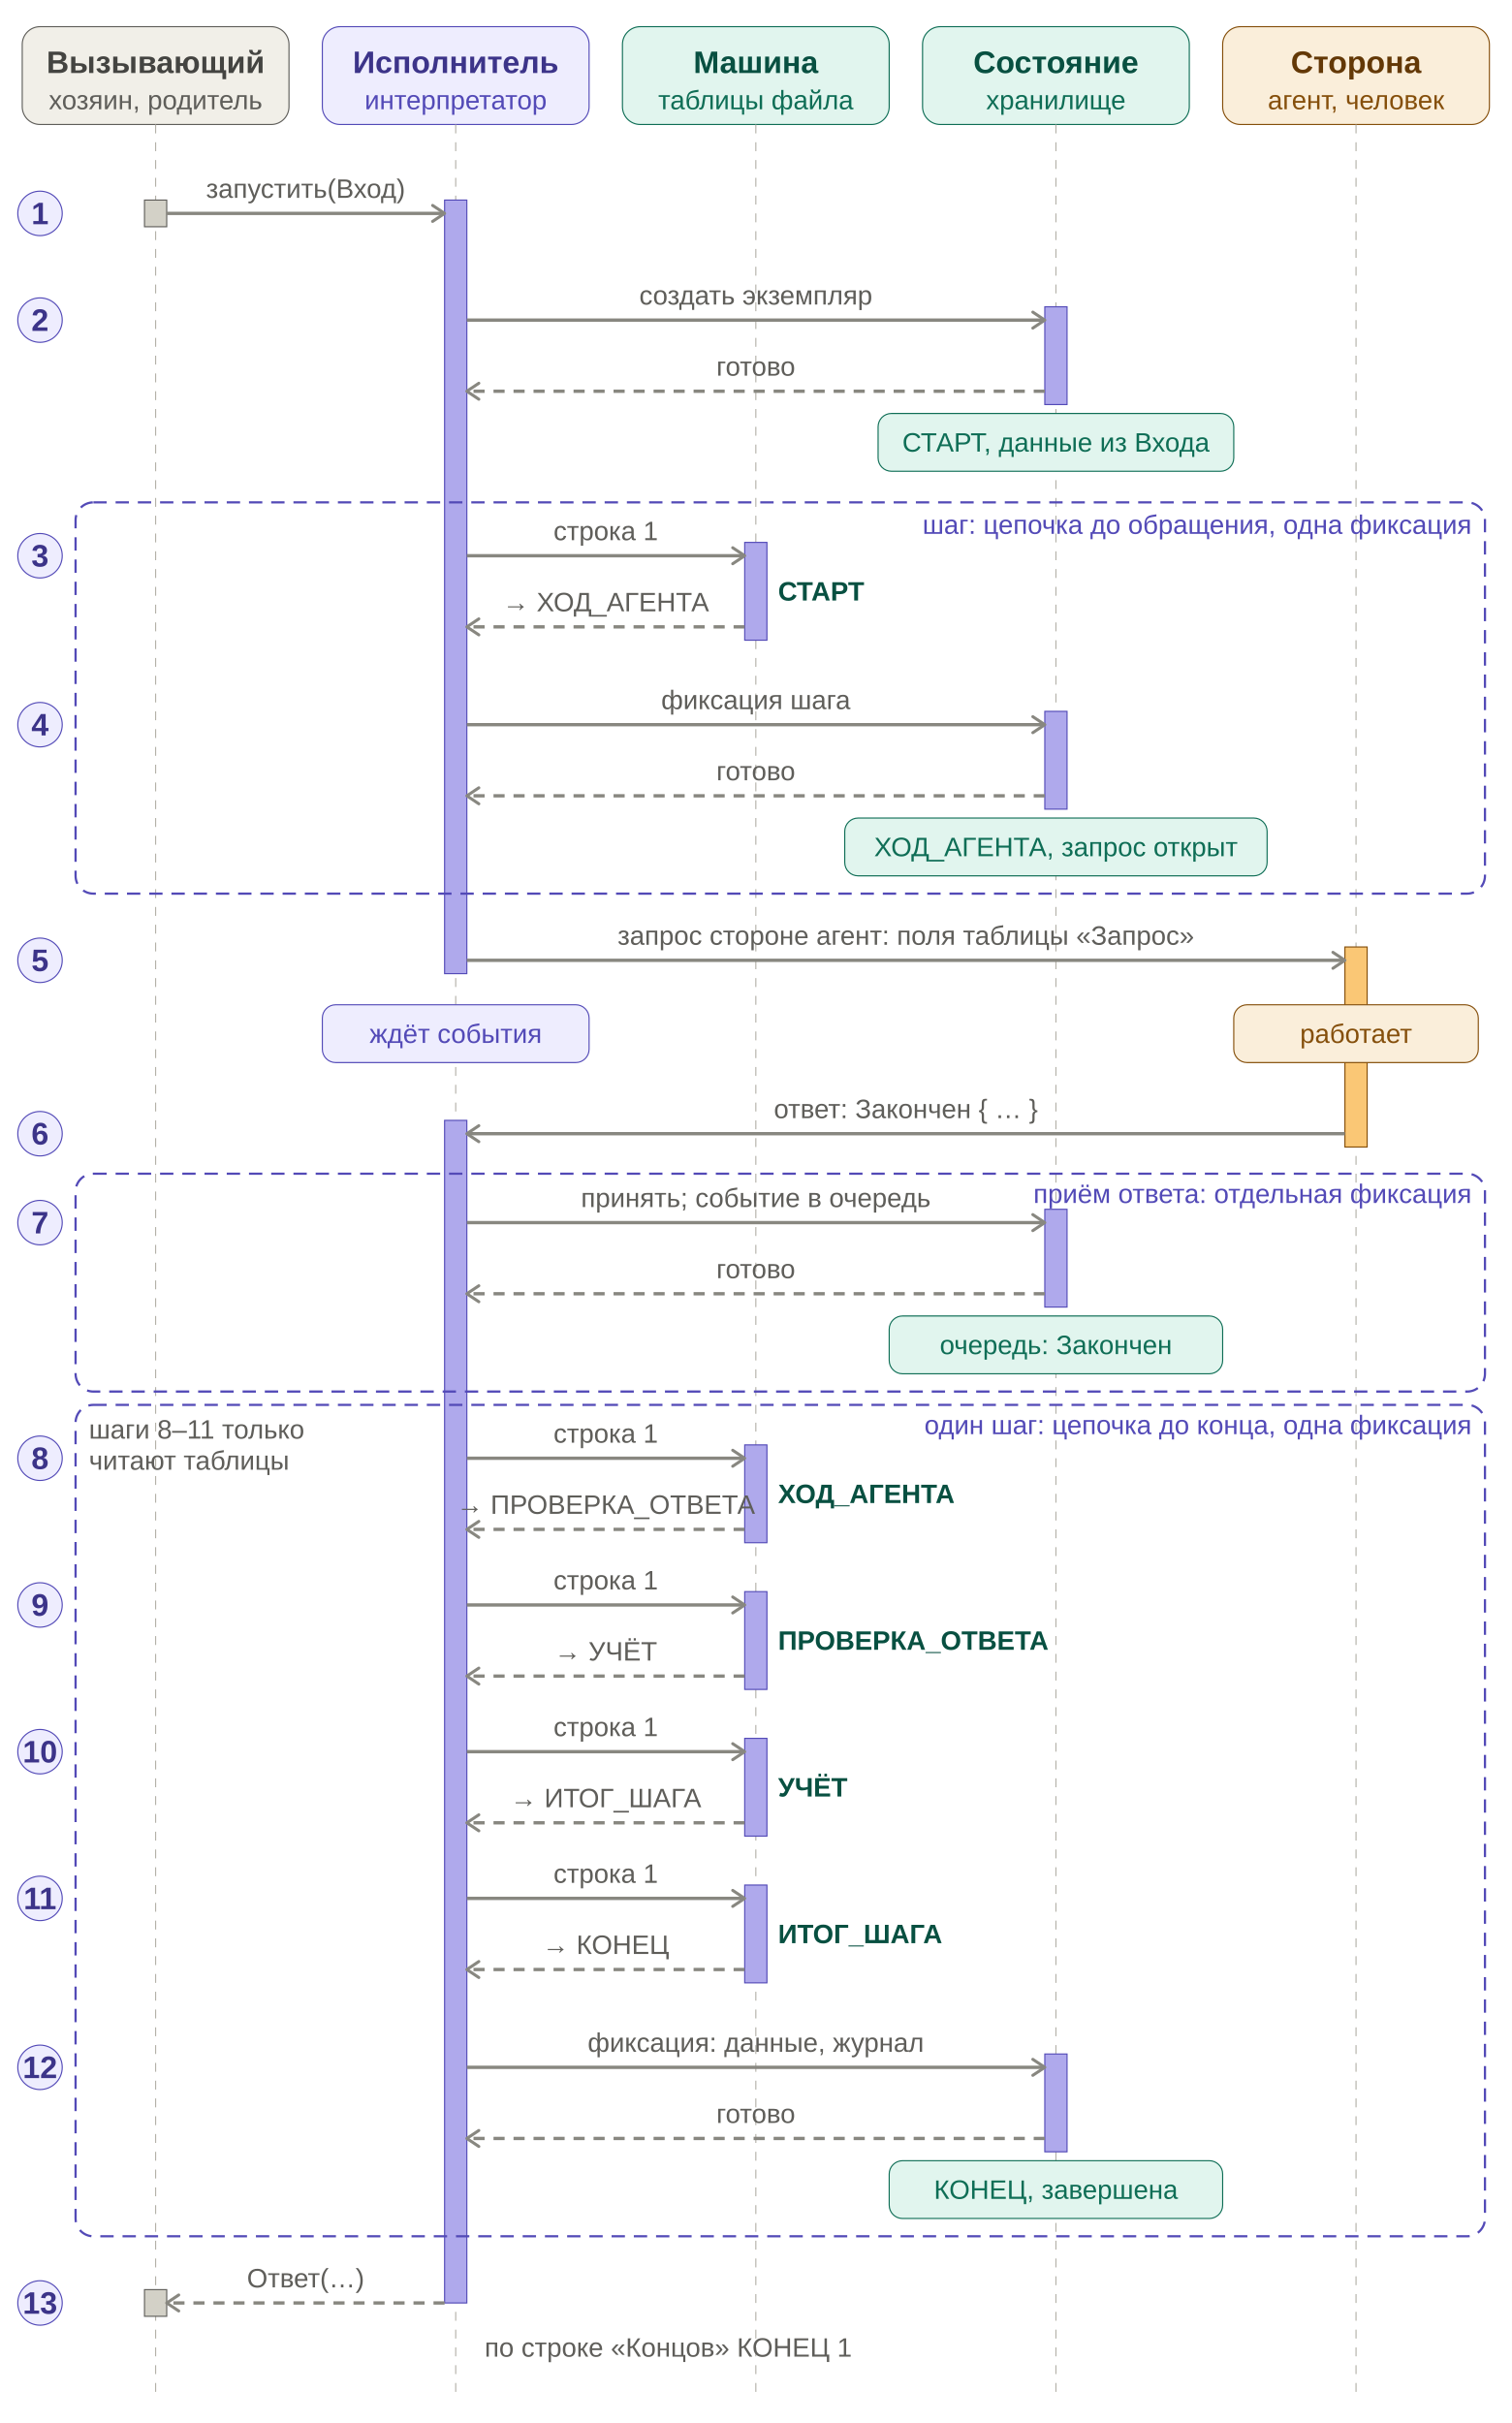
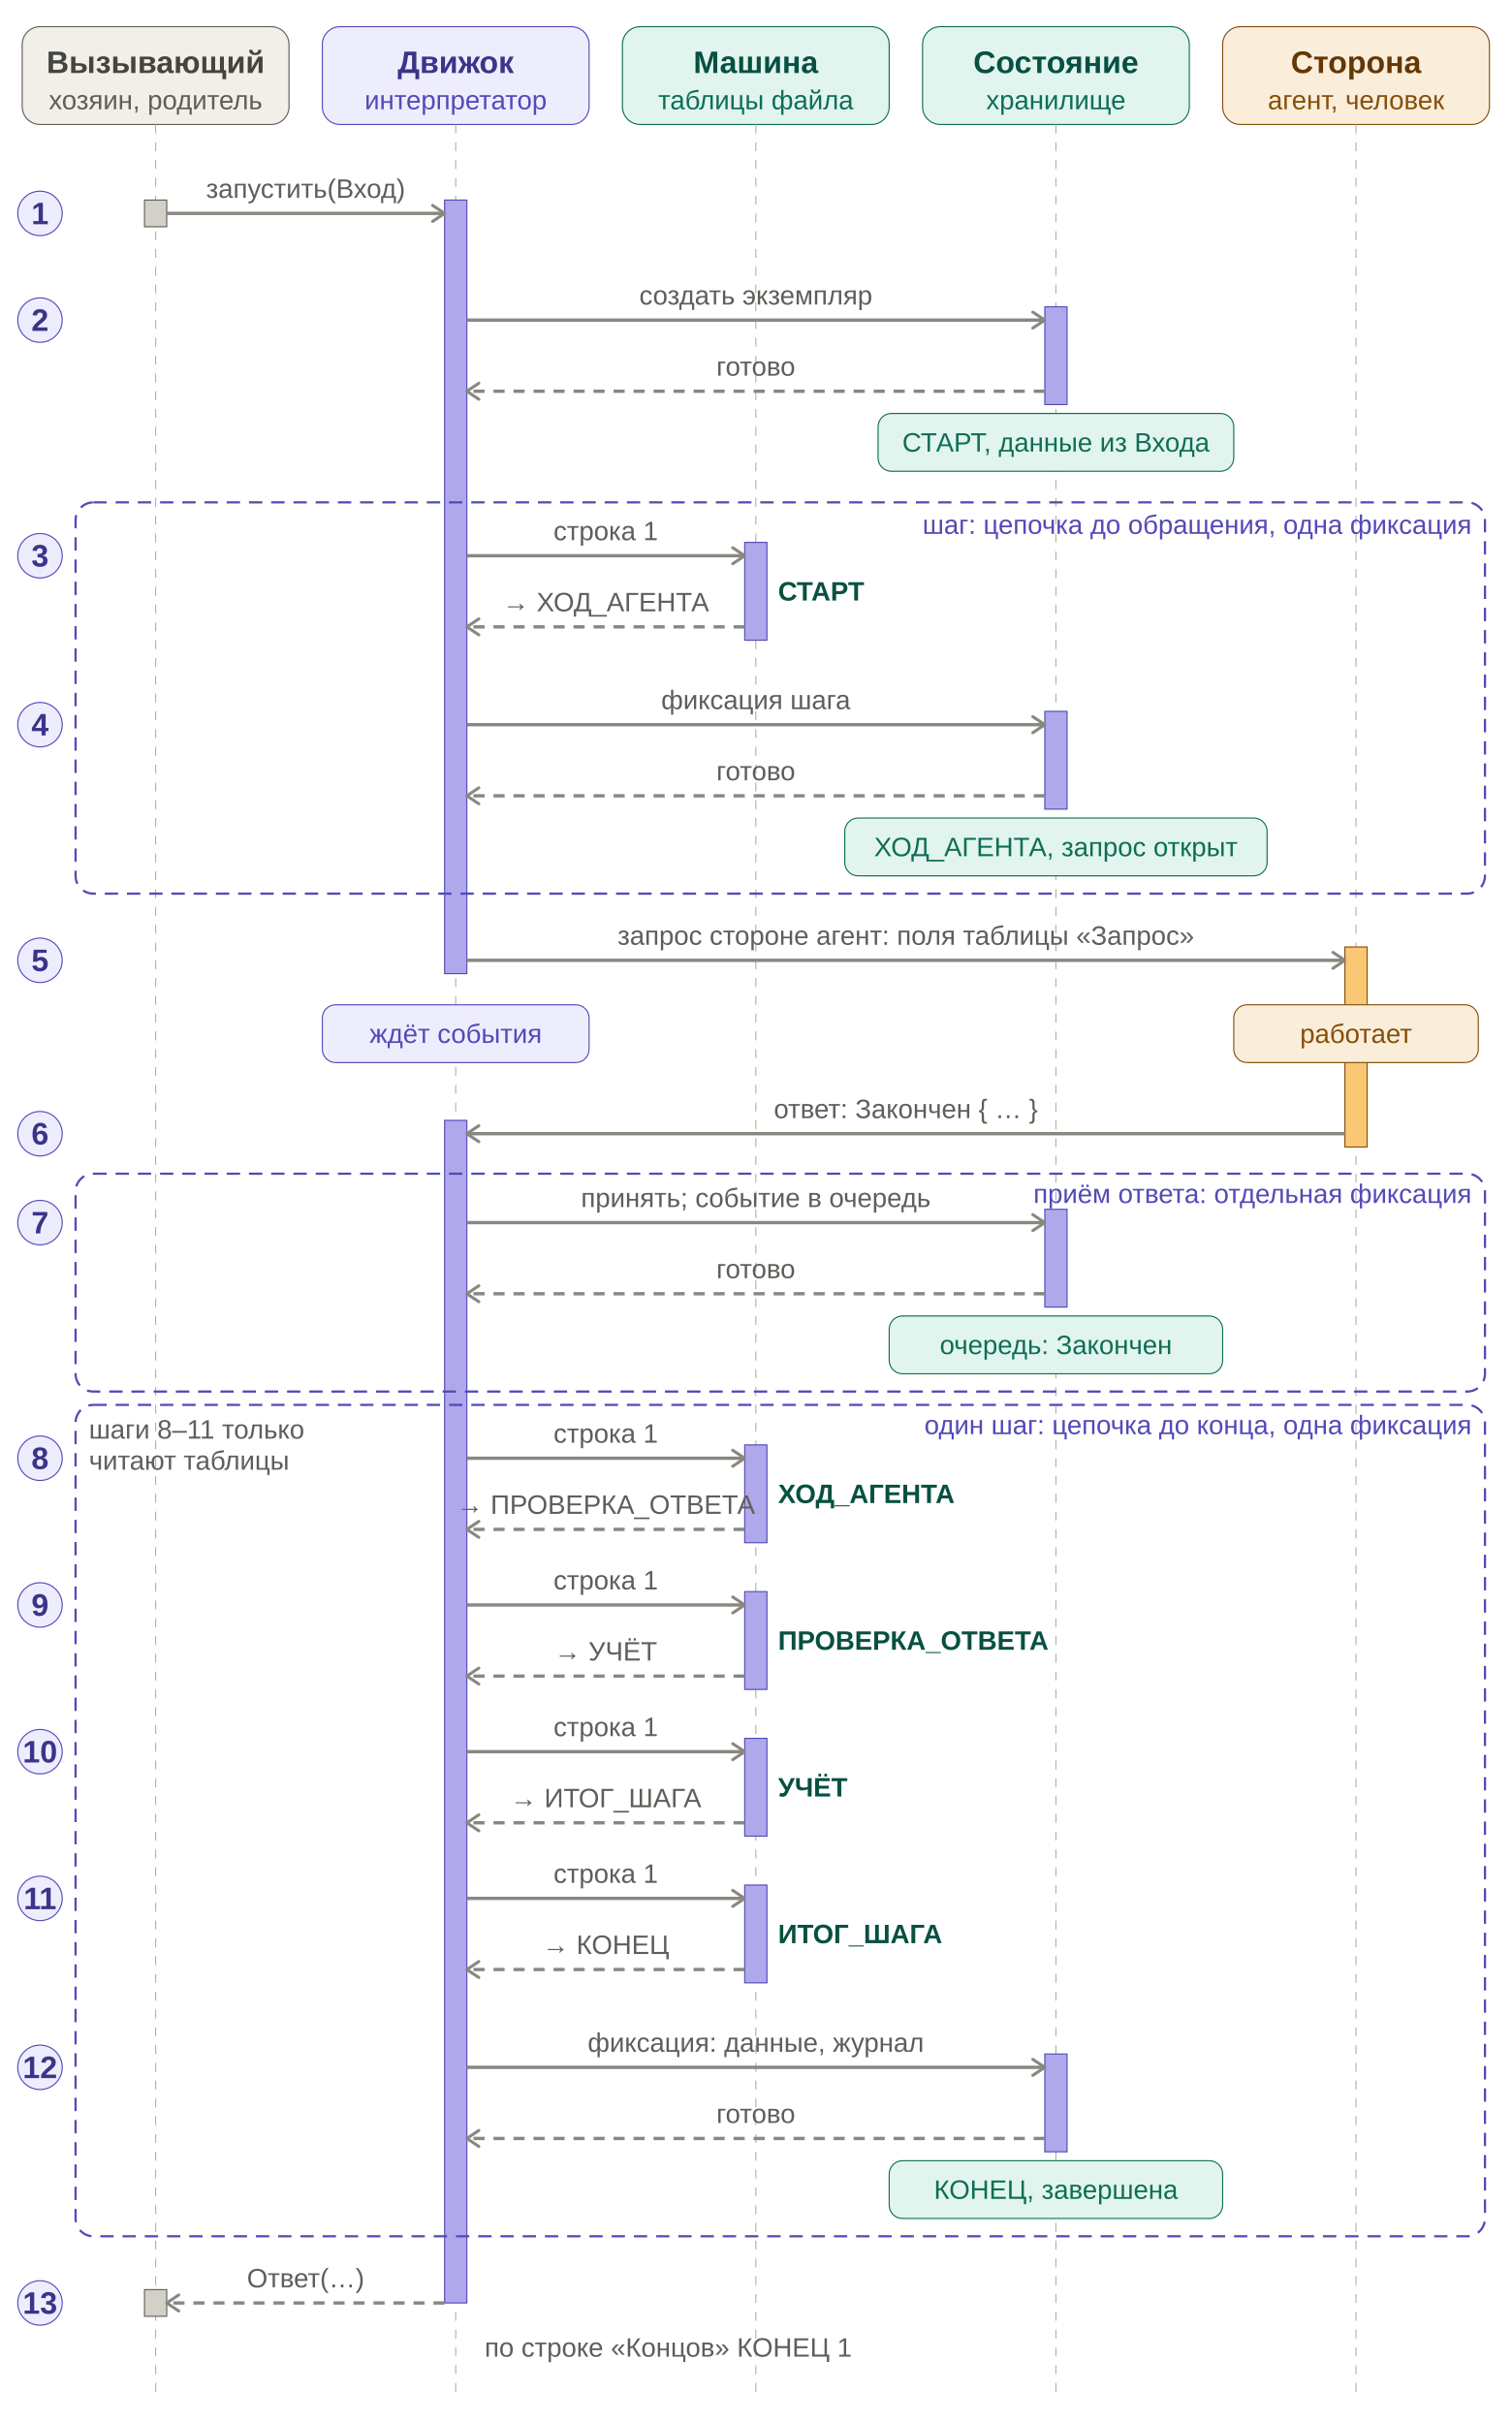
<svg xmlns="http://www.w3.org/2000/svg" width="680" viewBox="0 0 680 1090" role="img" height="1090">
  <defs>
    <marker id="arrow" viewBox="0 0 10 10" refX="8" refY="5" markerWidth="6" markerHeight="6" orient="auto-start-reverse">
      <path d="M2 1L8 5L2 9" fill="none" stroke="#888780" stroke-width="1.5" stroke-linecap="round" stroke-linejoin="round" />
    </marker>
  </defs>
  <g>
    <rect x="10" y="12" width="120" height="44" rx="8" stroke-width="0.5" fill="#F1EFE8" stroke="#5F5E5A" />
    <text x="70" y="28" text-anchor="middle" dominant-baseline="central" font-family="Segoe UI, Arial, sans-serif" font-size="14" font-weight="600" fill="#444441">Вызывающий</text>
    <text x="70" y="45" text-anchor="middle" dominant-baseline="central" font-family="Segoe UI, Arial, sans-serif" font-size="12" fill="#5F5E5A">хозяин, родитель</text>
  </g>
  <line x1="70" y1="56" x2="70" y2="1076" stroke="#B4B2A9" stroke-width="0.5" stroke-dasharray="4 4" />
  <g>
    <rect x="145" y="12" width="120" height="44" rx="8" stroke-width="0.5" fill="#EEEDFE" stroke="#534AB7" />
-     <text x="205" y="28" text-anchor="middle" dominant-baseline="central" font-family="Segoe UI, Arial, sans-serif" font-size="14" font-weight="600" fill="#3C3489">Исполнитель</text>
+     <text x="205" y="28" text-anchor="middle" dominant-baseline="central" font-family="Segoe UI, Arial, sans-serif" font-size="14" font-weight="600" fill="#3C3489">Движок</text>
    <text x="205" y="45" text-anchor="middle" dominant-baseline="central" font-family="Segoe UI, Arial, sans-serif" font-size="12" fill="#534AB7">интерпретатор</text>
  </g>
  <line x1="205" y1="56" x2="205" y2="1076" stroke="#B4B2A9" stroke-width="0.5" stroke-dasharray="4 4" />
  <g>
    <rect x="280" y="12" width="120" height="44" rx="8" stroke-width="0.5" fill="#E1F5EE" stroke="#0F6E56" />
    <text x="340" y="28" text-anchor="middle" dominant-baseline="central" font-family="Segoe UI, Arial, sans-serif" font-size="14" font-weight="600" fill="#085041">Машина</text>
    <text x="340" y="45" text-anchor="middle" dominant-baseline="central" font-family="Segoe UI, Arial, sans-serif" font-size="12" fill="#0F6E56">таблицы файла</text>
  </g>
  <line x1="340" y1="56" x2="340" y2="1076" stroke="#B4B2A9" stroke-width="0.5" stroke-dasharray="4 4" />
  <g>
    <rect x="415" y="12" width="120" height="44" rx="8" stroke-width="0.5" fill="#E1F5EE" stroke="#0F6E56" />
    <text x="475" y="28" text-anchor="middle" dominant-baseline="central" font-family="Segoe UI, Arial, sans-serif" font-size="14" font-weight="600" fill="#085041">Состояние</text>
    <text x="475" y="45" text-anchor="middle" dominant-baseline="central" font-family="Segoe UI, Arial, sans-serif" font-size="12" fill="#0F6E56">хранилище</text>
  </g>
  <line x1="475" y1="56" x2="475" y2="1076" stroke="#B4B2A9" stroke-width="0.5" stroke-dasharray="4 4" />
  <g>
    <rect x="550" y="12" width="120" height="44" rx="8" stroke-width="0.5" fill="#FAEEDA" stroke="#854F0B" />
    <text x="610" y="28" text-anchor="middle" dominant-baseline="central" font-family="Segoe UI, Arial, sans-serif" font-size="14" font-weight="600" fill="#633806">Сторона</text>
    <text x="610" y="45" text-anchor="middle" dominant-baseline="central" font-family="Segoe UI, Arial, sans-serif" font-size="12" fill="#854F0B">агент, человек</text>
  </g>
  <line x1="610" y1="56" x2="610" y2="1076" stroke="#B4B2A9" stroke-width="0.5" stroke-dasharray="4 4" />
  <rect x="65" y="90" width="10" height="12" fill="#D3D1C7" stroke="#5F5E5A" stroke-width="0.5" />
  <rect x="200" y="90" width="10" height="348" fill="#AFA9EC" stroke="#534AB7" stroke-width="0.5" />
  <rect x="470" y="138" width="10" height="44" fill="#AFA9EC" stroke="#534AB7" stroke-width="0.5" />
  <rect x="335" y="244" width="10" height="44" fill="#AFA9EC" stroke="#534AB7" stroke-width="0.5" />
  <rect x="470" y="320" width="10" height="44" fill="#AFA9EC" stroke="#534AB7" stroke-width="0.5" />
  <rect x="605" y="426" width="10" height="90" fill="#FAC775" stroke="#854F0B" stroke-width="0.5" />
  <rect x="200" y="504" width="10" height="532" fill="#AFA9EC" stroke="#534AB7" stroke-width="0.5" />
  <rect x="470" y="544" width="10" height="44" fill="#AFA9EC" stroke="#534AB7" stroke-width="0.5" />
  <rect x="335" y="650" width="10" height="44" fill="#AFA9EC" stroke="#534AB7" stroke-width="0.5" />
  <rect x="335" y="716" width="10" height="44" fill="#AFA9EC" stroke="#534AB7" stroke-width="0.5" />
  <rect x="335" y="782" width="10" height="44" fill="#AFA9EC" stroke="#534AB7" stroke-width="0.5" />
  <rect x="335" y="848" width="10" height="44" fill="#AFA9EC" stroke="#534AB7" stroke-width="0.5" />
  <rect x="470" y="924" width="10" height="44" fill="#AFA9EC" stroke="#534AB7" stroke-width="0.5" />
  <rect x="65" y="1030" width="10" height="12" fill="#D3D1C7" stroke="#5F5E5A" stroke-width="0.5" />
  <circle cx="18" cy="96" r="10" fill="#EEEDFE" stroke="#534AB7" stroke-width="0.5" />
  <text x="18" y="96" text-anchor="middle" dominant-baseline="central" fill="#3C3489" font-family="Segoe UI, Arial, sans-serif" font-size="14" font-weight="600">1</text>
  <line x1="75" y1="96" x2="200" y2="96" marker-end="url(#arrow)" stroke="#888780" stroke-width="1.5" fill="none" />
  <text x="137.5" y="89" text-anchor="middle" font-family="Segoe UI, Arial, sans-serif" font-size="12" fill="#5F5E5A">запустить(Вход)</text>
  <circle cx="18" cy="144" r="10" fill="#EEEDFE" stroke="#534AB7" stroke-width="0.5" />
  <text x="18" y="144" text-anchor="middle" dominant-baseline="central" fill="#3C3489" font-family="Segoe UI, Arial, sans-serif" font-size="14" font-weight="600">2</text>
  <line x1="210" y1="144" x2="470" y2="144" marker-end="url(#arrow)" stroke="#888780" stroke-width="1.5" fill="none" />
  <text x="340" y="137" text-anchor="middle" font-family="Segoe UI, Arial, sans-serif" font-size="12" fill="#5F5E5A">создать экземпляр</text>
  <line x1="470" y1="176" x2="210" y2="176" stroke-dasharray="5 4" marker-end="url(#arrow)" stroke="#888780" stroke-width="1.5" fill="none" />
  <text x="340" y="169" text-anchor="middle" font-family="Segoe UI, Arial, sans-serif" font-size="12" fill="#5F5E5A">готово</text>
  <g>
    <rect x="395" y="186" width="160" height="26" rx="6" stroke-width="0.5" fill="#E1F5EE" stroke="#0F6E56" />
    <text x="475" y="199" text-anchor="middle" dominant-baseline="central" font-family="Segoe UI, Arial, sans-serif" font-size="12" fill="#0F6E56">СТАРТ, данные из Входа</text>
  </g>
  <circle cx="18" cy="250" r="10" fill="#EEEDFE" stroke="#534AB7" stroke-width="0.5" />
  <text x="18" y="250" text-anchor="middle" dominant-baseline="central" fill="#3C3489" font-family="Segoe UI, Arial, sans-serif" font-size="14" font-weight="600">3</text>
  <text x="350" y="266" dominant-baseline="central" fill="#085041" font-weight="600" font-family="Segoe UI, Arial, sans-serif" font-size="12">СТАРТ</text>
  <line x1="210" y1="250" x2="335" y2="250" marker-end="url(#arrow)" stroke="#888780" stroke-width="1.5" fill="none" />
  <text x="272.5" y="243" text-anchor="middle" font-family="Segoe UI, Arial, sans-serif" font-size="12" fill="#5F5E5A">строка 1</text>
  <line x1="335" y1="282" x2="210" y2="282" stroke-dasharray="5 4" marker-end="url(#arrow)" stroke="#888780" stroke-width="1.5" fill="none" />
  <text x="272.5" y="275" text-anchor="middle" font-family="Segoe UI, Arial, sans-serif" font-size="12" fill="#5F5E5A">→ ХОД_АГЕНТА</text>
  <circle cx="18" cy="326" r="10" fill="#EEEDFE" stroke="#534AB7" stroke-width="0.5" />
  <text x="18" y="326" text-anchor="middle" dominant-baseline="central" fill="#3C3489" font-family="Segoe UI, Arial, sans-serif" font-size="14" font-weight="600">4</text>
  <line x1="210" y1="326" x2="470" y2="326" marker-end="url(#arrow)" stroke="#888780" stroke-width="1.5" fill="none" />
  <text x="340" y="319" text-anchor="middle" font-family="Segoe UI, Arial, sans-serif" font-size="12" fill="#5F5E5A">фиксация шага</text>
  <line x1="470" y1="358" x2="210" y2="358" stroke-dasharray="5 4" marker-end="url(#arrow)" stroke="#888780" stroke-width="1.5" fill="none" />
  <text x="340" y="351" text-anchor="middle" font-family="Segoe UI, Arial, sans-serif" font-size="12" fill="#5F5E5A">готово</text>
  <g>
    <rect x="380" y="368" width="190" height="26" rx="6" stroke-width="0.5" fill="#E1F5EE" stroke="#0F6E56" />
    <text x="475" y="381" text-anchor="middle" dominant-baseline="central" font-family="Segoe UI, Arial, sans-serif" font-size="12" fill="#0F6E56">ХОД_АГЕНТА, запрос открыт</text>
  </g>
  <circle cx="18" cy="432" r="10" fill="#EEEDFE" stroke="#534AB7" stroke-width="0.5" />
  <text x="18" y="432" text-anchor="middle" dominant-baseline="central" fill="#3C3489" font-family="Segoe UI, Arial, sans-serif" font-size="14" font-weight="600">5</text>
  <line x1="210" y1="432" x2="605" y2="432" marker-end="url(#arrow)" stroke="#888780" stroke-width="1.5" fill="none" />
  <text x="407.5" y="425" text-anchor="middle" font-family="Segoe UI, Arial, sans-serif" font-size="12" fill="#5F5E5A">запрос стороне агент: поля таблицы «Запрос»</text>
  <g>
    <rect x="145" y="452" width="120" height="26" rx="6" stroke-width="0.5" fill="#EEEDFE" stroke="#534AB7" />
    <text x="205" y="465" text-anchor="middle" dominant-baseline="central" font-family="Segoe UI, Arial, sans-serif" font-size="12" fill="#534AB7">ждёт события</text>
  </g>
  <g>
    <rect x="555" y="452" width="110" height="26" rx="6" stroke-width="0.5" fill="#FAEEDA" stroke="#854F0B" />
    <text x="610" y="465" text-anchor="middle" dominant-baseline="central" font-family="Segoe UI, Arial, sans-serif" font-size="12" fill="#854F0B">работает</text>
  </g>
  <circle cx="18" cy="510" r="10" fill="#EEEDFE" stroke="#534AB7" stroke-width="0.5" />
  <text x="18" y="510" text-anchor="middle" dominant-baseline="central" fill="#3C3489" font-family="Segoe UI, Arial, sans-serif" font-size="14" font-weight="600">6</text>
  <line x1="605" y1="510" x2="210" y2="510" marker-end="url(#arrow)" stroke="#888780" stroke-width="1.5" fill="none" />
  <text x="407.5" y="503" text-anchor="middle" font-family="Segoe UI, Arial, sans-serif" font-size="12" fill="#5F5E5A">ответ: Закончен { … }</text>
  <circle cx="18" cy="550" r="10" fill="#EEEDFE" stroke="#534AB7" stroke-width="0.5" />
  <text x="18" y="550" text-anchor="middle" dominant-baseline="central" fill="#3C3489" font-family="Segoe UI, Arial, sans-serif" font-size="14" font-weight="600">7</text>
  <line x1="210" y1="550" x2="470" y2="550" marker-end="url(#arrow)" stroke="#888780" stroke-width="1.5" fill="none" />
  <text x="340" y="543" text-anchor="middle" font-family="Segoe UI, Arial, sans-serif" font-size="12" fill="#5F5E5A">принять; событие в очередь</text>
  <line x1="470" y1="582" x2="210" y2="582" stroke-dasharray="5 4" marker-end="url(#arrow)" stroke="#888780" stroke-width="1.5" fill="none" />
  <text x="340" y="575" text-anchor="middle" font-family="Segoe UI, Arial, sans-serif" font-size="12" fill="#5F5E5A">готово</text>
  <g>
    <rect x="400" y="592" width="150" height="26" rx="6" stroke-width="0.5" fill="#E1F5EE" stroke="#0F6E56" />
    <text x="475" y="605" text-anchor="middle" dominant-baseline="central" font-family="Segoe UI, Arial, sans-serif" font-size="12" fill="#0F6E56">очередь: Закончен</text>
  </g>
  <circle cx="18" cy="656" r="10" fill="#EEEDFE" stroke="#534AB7" stroke-width="0.5" />
  <text x="18" y="656" text-anchor="middle" dominant-baseline="central" fill="#3C3489" font-family="Segoe UI, Arial, sans-serif" font-size="14" font-weight="600">8</text>
  <text x="350" y="672" dominant-baseline="central" fill="#085041" font-weight="600" font-family="Segoe UI, Arial, sans-serif" font-size="12">ХОД_АГЕНТА</text>
  <line x1="210" y1="656" x2="335" y2="656" marker-end="url(#arrow)" stroke="#888780" stroke-width="1.5" fill="none" />
  <text x="272.5" y="649" text-anchor="middle" font-family="Segoe UI, Arial, sans-serif" font-size="12" fill="#5F5E5A">строка 1</text>
  <line x1="335" y1="688" x2="210" y2="688" stroke-dasharray="5 4" marker-end="url(#arrow)" stroke="#888780" stroke-width="1.5" fill="none" />
  <text x="272.5" y="681" text-anchor="middle" font-family="Segoe UI, Arial, sans-serif" font-size="12" fill="#5F5E5A">→ ПРОВЕРКА_ОТВЕТА</text>
  <circle cx="18" cy="722" r="10" fill="#EEEDFE" stroke="#534AB7" stroke-width="0.5" />
  <text x="18" y="722" text-anchor="middle" dominant-baseline="central" fill="#3C3489" font-family="Segoe UI, Arial, sans-serif" font-size="14" font-weight="600">9</text>
  <text x="350" y="738" dominant-baseline="central" fill="#085041" font-weight="600" font-family="Segoe UI, Arial, sans-serif" font-size="12">ПРОВЕРКА_ОТВЕТА</text>
  <line x1="210" y1="722" x2="335" y2="722" marker-end="url(#arrow)" stroke="#888780" stroke-width="1.5" fill="none" />
  <text x="272.5" y="715" text-anchor="middle" font-family="Segoe UI, Arial, sans-serif" font-size="12" fill="#5F5E5A">строка 1</text>
  <line x1="335" y1="754" x2="210" y2="754" stroke-dasharray="5 4" marker-end="url(#arrow)" stroke="#888780" stroke-width="1.5" fill="none" />
  <text x="272.5" y="747" text-anchor="middle" font-family="Segoe UI, Arial, sans-serif" font-size="12" fill="#5F5E5A">→ УЧЁТ</text>
  <circle cx="18" cy="788" r="10" fill="#EEEDFE" stroke="#534AB7" stroke-width="0.5" />
  <text x="18" y="788" text-anchor="middle" dominant-baseline="central" fill="#3C3489" font-family="Segoe UI, Arial, sans-serif" font-size="14" font-weight="600">10</text>
  <text x="350" y="804" dominant-baseline="central" fill="#085041" font-weight="600" font-family="Segoe UI, Arial, sans-serif" font-size="12">УЧЁТ</text>
  <line x1="210" y1="788" x2="335" y2="788" marker-end="url(#arrow)" stroke="#888780" stroke-width="1.5" fill="none" />
  <text x="272.5" y="781" text-anchor="middle" font-family="Segoe UI, Arial, sans-serif" font-size="12" fill="#5F5E5A">строка 1</text>
  <line x1="335" y1="820" x2="210" y2="820" stroke-dasharray="5 4" marker-end="url(#arrow)" stroke="#888780" stroke-width="1.5" fill="none" />
  <text x="272.5" y="813" text-anchor="middle" font-family="Segoe UI, Arial, sans-serif" font-size="12" fill="#5F5E5A">→ ИТОГ_ШАГА</text>
  <circle cx="18" cy="854" r="10" fill="#EEEDFE" stroke="#534AB7" stroke-width="0.5" />
  <text x="18" y="854" text-anchor="middle" dominant-baseline="central" fill="#3C3489" font-family="Segoe UI, Arial, sans-serif" font-size="14" font-weight="600">11</text>
  <text x="350" y="870" dominant-baseline="central" fill="#085041" font-weight="600" font-family="Segoe UI, Arial, sans-serif" font-size="12">ИТОГ_ШАГА</text>
  <line x1="210" y1="854" x2="335" y2="854" marker-end="url(#arrow)" stroke="#888780" stroke-width="1.5" fill="none" />
  <text x="272.5" y="847" text-anchor="middle" font-family="Segoe UI, Arial, sans-serif" font-size="12" fill="#5F5E5A">строка 1</text>
  <line x1="335" y1="886" x2="210" y2="886" stroke-dasharray="5 4" marker-end="url(#arrow)" stroke="#888780" stroke-width="1.5" fill="none" />
  <text x="272.5" y="879" text-anchor="middle" font-family="Segoe UI, Arial, sans-serif" font-size="12" fill="#5F5E5A">→ КОНЕЦ</text>
  <circle cx="18" cy="930" r="10" fill="#EEEDFE" stroke="#534AB7" stroke-width="0.5" />
  <text x="18" y="930" text-anchor="middle" dominant-baseline="central" fill="#3C3489" font-family="Segoe UI, Arial, sans-serif" font-size="14" font-weight="600">12</text>
  <line x1="210" y1="930" x2="470" y2="930" marker-end="url(#arrow)" stroke="#888780" stroke-width="1.5" fill="none" />
  <text x="340" y="923" text-anchor="middle" font-family="Segoe UI, Arial, sans-serif" font-size="12" fill="#5F5E5A">фиксация: данные, журнал</text>
  <line x1="470" y1="962" x2="210" y2="962" stroke-dasharray="5 4" marker-end="url(#arrow)" stroke="#888780" stroke-width="1.5" fill="none" />
  <text x="340" y="955" text-anchor="middle" font-family="Segoe UI, Arial, sans-serif" font-size="12" fill="#5F5E5A">готово</text>
  <g>
    <rect x="400" y="972" width="150" height="26" rx="6" stroke-width="0.5" fill="#E1F5EE" stroke="#0F6E56" />
    <text x="475" y="985" text-anchor="middle" dominant-baseline="central" font-family="Segoe UI, Arial, sans-serif" font-size="12" fill="#0F6E56">КОНЕЦ, завершена</text>
  </g>
  <circle cx="18" cy="1036" r="10" fill="#EEEDFE" stroke="#534AB7" stroke-width="0.5" />
  <text x="18" y="1036" text-anchor="middle" dominant-baseline="central" fill="#3C3489" font-family="Segoe UI, Arial, sans-serif" font-size="14" font-weight="600">13</text>
  <line x1="200" y1="1036" x2="75" y2="1036" stroke-dasharray="5 4" marker-end="url(#arrow)" stroke="#888780" stroke-width="1.5" fill="none" />
  <text x="137.5" y="1029" text-anchor="middle" font-family="Segoe UI, Arial, sans-serif" font-size="12" fill="#5F5E5A">Ответ(…)</text>
  <text x="218" y="1056" dominant-baseline="central" font-family="Segoe UI, Arial, sans-serif" font-size="12" fill="#5F5E5A">по строке «Концов» КОНЕЦ 1</text>
  <rect x="34" y="226" width="634" height="176" rx="8" fill="none" stroke="#534AB7" stroke-width="1" stroke-dasharray="6 4" />
  <text x="662" y="236" text-anchor="end" dominant-baseline="central" font-family="Segoe UI, Arial, sans-serif" font-size="12" fill="#534AB7">шаг: цепочка до обращения, одна фиксация</text>
  <rect x="34" y="528" width="634" height="98" rx="8" fill="none" stroke="#534AB7" stroke-width="1" stroke-dasharray="6 4" />
  <text x="662" y="537" text-anchor="end" dominant-baseline="central" font-family="Segoe UI, Arial, sans-serif" font-size="12" fill="#534AB7">приём ответа: отдельная фиксация</text>
  <rect x="34" y="632" width="634" height="374" rx="8" fill="none" stroke="#534AB7" stroke-width="1" stroke-dasharray="6 4" />
  <text x="662" y="641" text-anchor="end" dominant-baseline="central" font-family="Segoe UI, Arial, sans-serif" font-size="12" fill="#534AB7">один шаг: цепочка до конца, одна фиксация</text>
  <text x="40" y="643" dominant-baseline="central" font-family="Segoe UI, Arial, sans-serif" font-size="12" fill="#5F5E5A">шаги 8–11 только</text>
  <text x="40" y="657" dominant-baseline="central" font-family="Segoe UI, Arial, sans-serif" font-size="12" fill="#5F5E5A">читают таблицы</text>
</svg>
